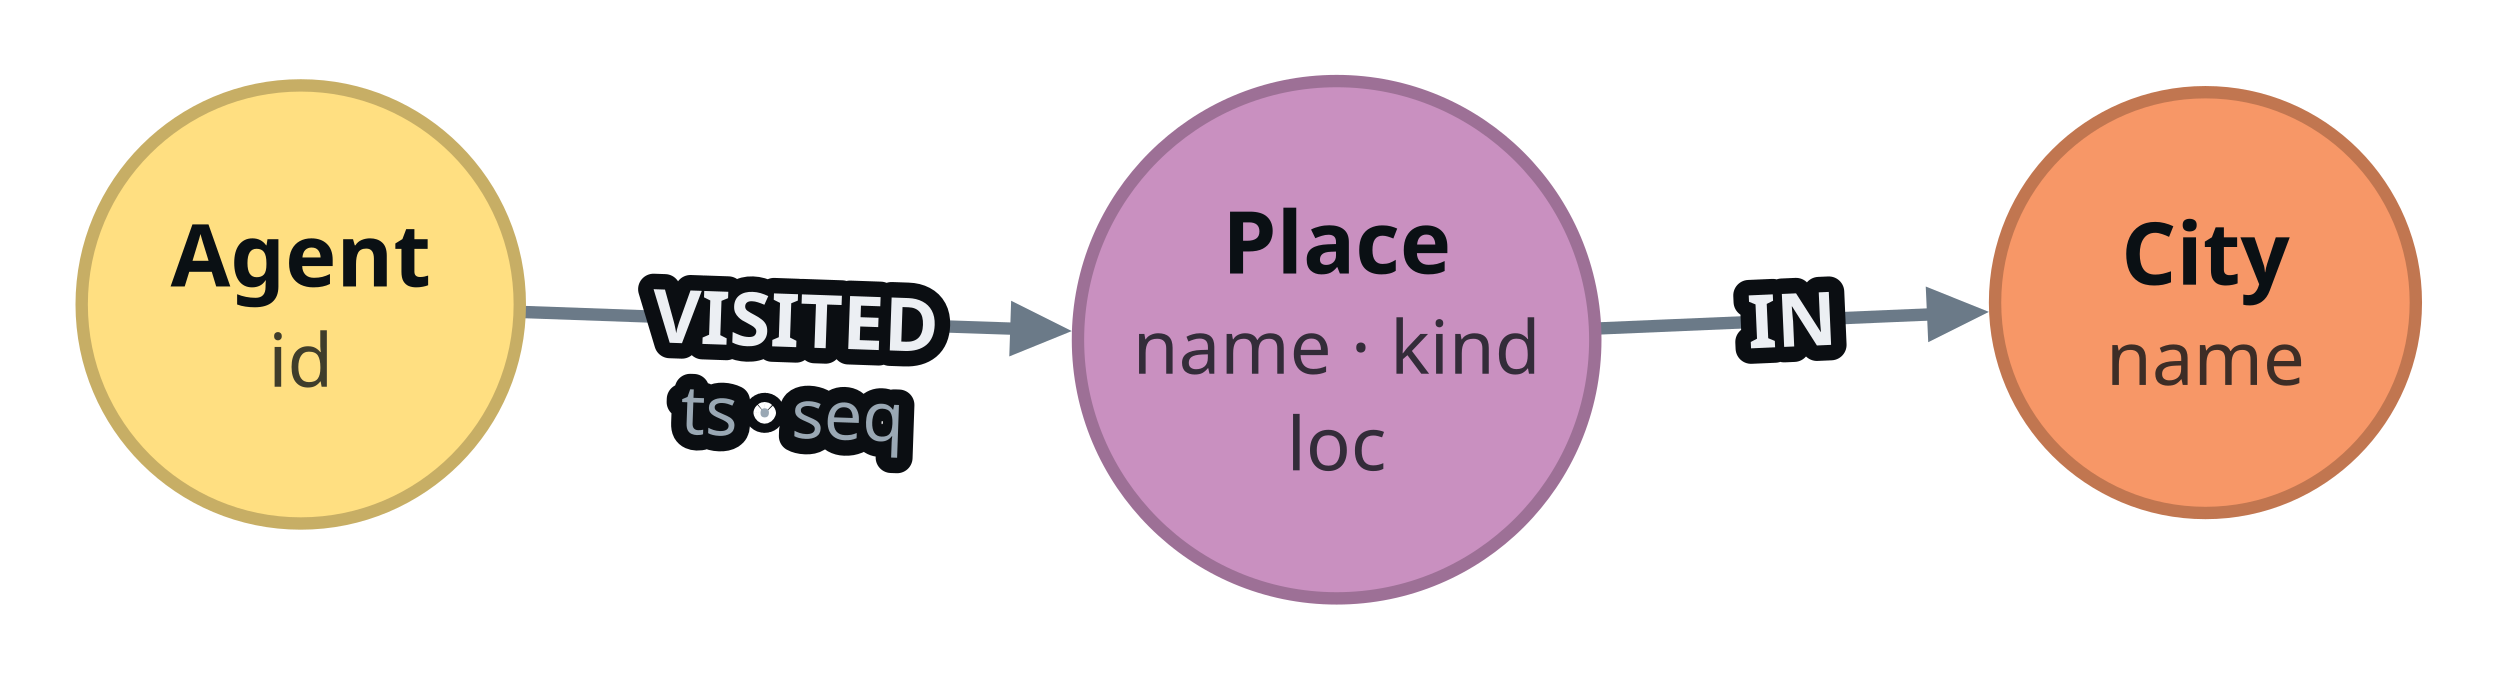
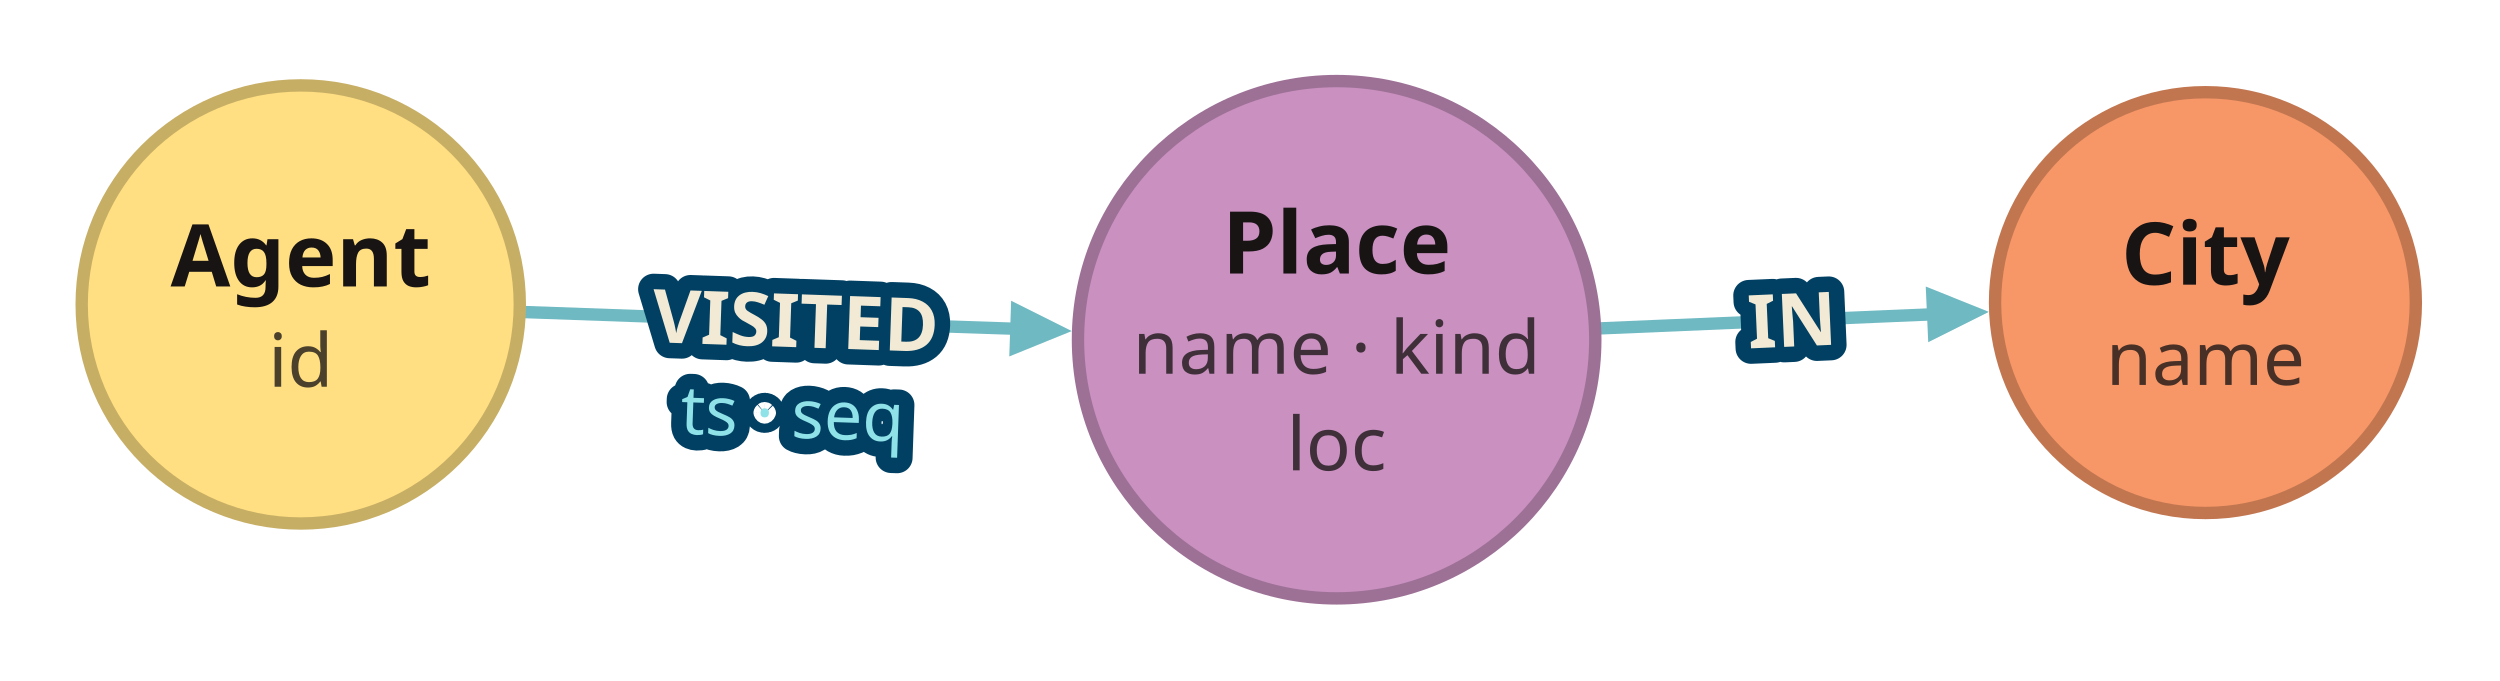
<svg xmlns="http://www.w3.org/2000/svg" id="d-nearby-places-1-dark" width="100%" style="max-width: 404px;" viewBox="-207 -51 404 110" role="img" aria-labelledby="d-nearby-places-1-dark-title d-nearby-places-1-dark-desc">
-   <style>#d-nearby-places-1-dark{font-family:"Public Sans",system-ui,sans-serif}#d-nearby-places-1-dark text{text-anchor:middle}#d-nearby-places-1-dark .rel{fill:none;stroke:#6B7A88;stroke-width:2}#d-nearby-places-1-dark .dash{stroke-dasharray:6 4}#d-nearby-places-1-dark .head{fill:#6B7A88}#d-nearby-places-1-dark .node circle{stroke-width:2}#d-nearby-places-1-dark .label{font-size:14px;font-weight:600;fill:#0A1014}#d-nearby-places-1-dark .props{font-size:12px;font-weight:400;fill:#0A1014;fill-opacity:0.78}#d-nearby-places-1-dark .type,#d-nearby-places-1-dark .rprops{stroke:#0B0E12;stroke-width:5px;stroke-linejoin:round;paint-order:stroke}#d-nearby-places-1-dark .type{font-size:12px;font-weight:600;fill:#ECEFF3}#d-nearby-places-1-dark .rprops{font-size:11px;font-weight:400;fill:#9AA8B4}</style>
+   <style>#d-nearby-places-1-dark{font-family:"Public Sans",system-ui,sans-serif}#d-nearby-places-1-dark text{text-anchor:middle}#d-nearby-places-1-dark .rel{fill:none;stroke:#6FB9C2;stroke-width:2}#d-nearby-places-1-dark .dash{stroke-dasharray:6 4}#d-nearby-places-1-dark .head{fill:#6FB9C2}#d-nearby-places-1-dark .node circle{stroke-width:2}#d-nearby-places-1-dark .label{font-size:14px;font-weight:600;fill:#181414}#d-nearby-places-1-dark .props{font-size:12px;font-weight:400;fill:#181414;fill-opacity:0.78}#d-nearby-places-1-dark .type,#d-nearby-places-1-dark .rprops{stroke:#014063;stroke-width:5px;stroke-linejoin:round;paint-order:stroke}#d-nearby-places-1-dark .type{font-size:12px;font-weight:600;fill:#F2EAD4}#d-nearby-places-1-dark .rprops{font-size:11px;font-weight:400;fill:#8FE3E8}</style>
  <g>
    <path class="rel" d="M-123,-0.6 C-95.6,0.4 -68.2,1.3 -40.8,2.2" />
    <path class="head" d="M-33.8,2.5 L-43.9,6.6 L-43.6,-2.4 Z" />
    <path class="rel" d="M50.8,2.1 C69.7,1.3 88.5,0.5 107.4,-0.3" />
    <path class="head" d="M114.4,-0.6 L104.6,4.3 L104.2,-4.7 Z" />
  </g>
  <g>
    <g class="node" transform="translate(-158.4,-1.8)">
      <circle r="35.4" fill="#FFDF81" stroke="#C7AE65" />
      <text class="label" y="-7.8" dy="0.35em">Agent</text>
      <text class="props" y="9.1" dy="0.35em">id</text>
    </g>
    <g class="node" transform="translate(9,3.9)">
      <circle r="41.8" fill="#C990C0" stroke="#9D7096" />
      <text class="label" y="-15.6" dy="0.35em">Place</text>
      <text class="props" y="1.3" dy="0.35em">name · kind</text>
      <text class="props" y="16.9" dy="0.35em">loc</text>
    </g>
    <g class="node" transform="translate(149.4,-2.1)">
      <circle r="34" fill="#F79767" stroke="#C17650" />
      <text class="label" y="-7.8" dy="0.35em">City</text>
      <text class="props" y="9.1" dy="0.35em">name</text>
    </g>
  </g>
  <g>
    <g transform="translate(-78.4,0.9) rotate(2)">
      <text class="type" y="0" dy="0.35em">VISITED</text>
      <text class="rprops" y="15" dy="0.35em">ts · seq</text>
    </g>
    <g transform="translate(82.6,0.8) rotate(-2.5)">
      <text class="type" y="0" dy="0.35em">IN</text>
    </g>
  </g>
</svg>
